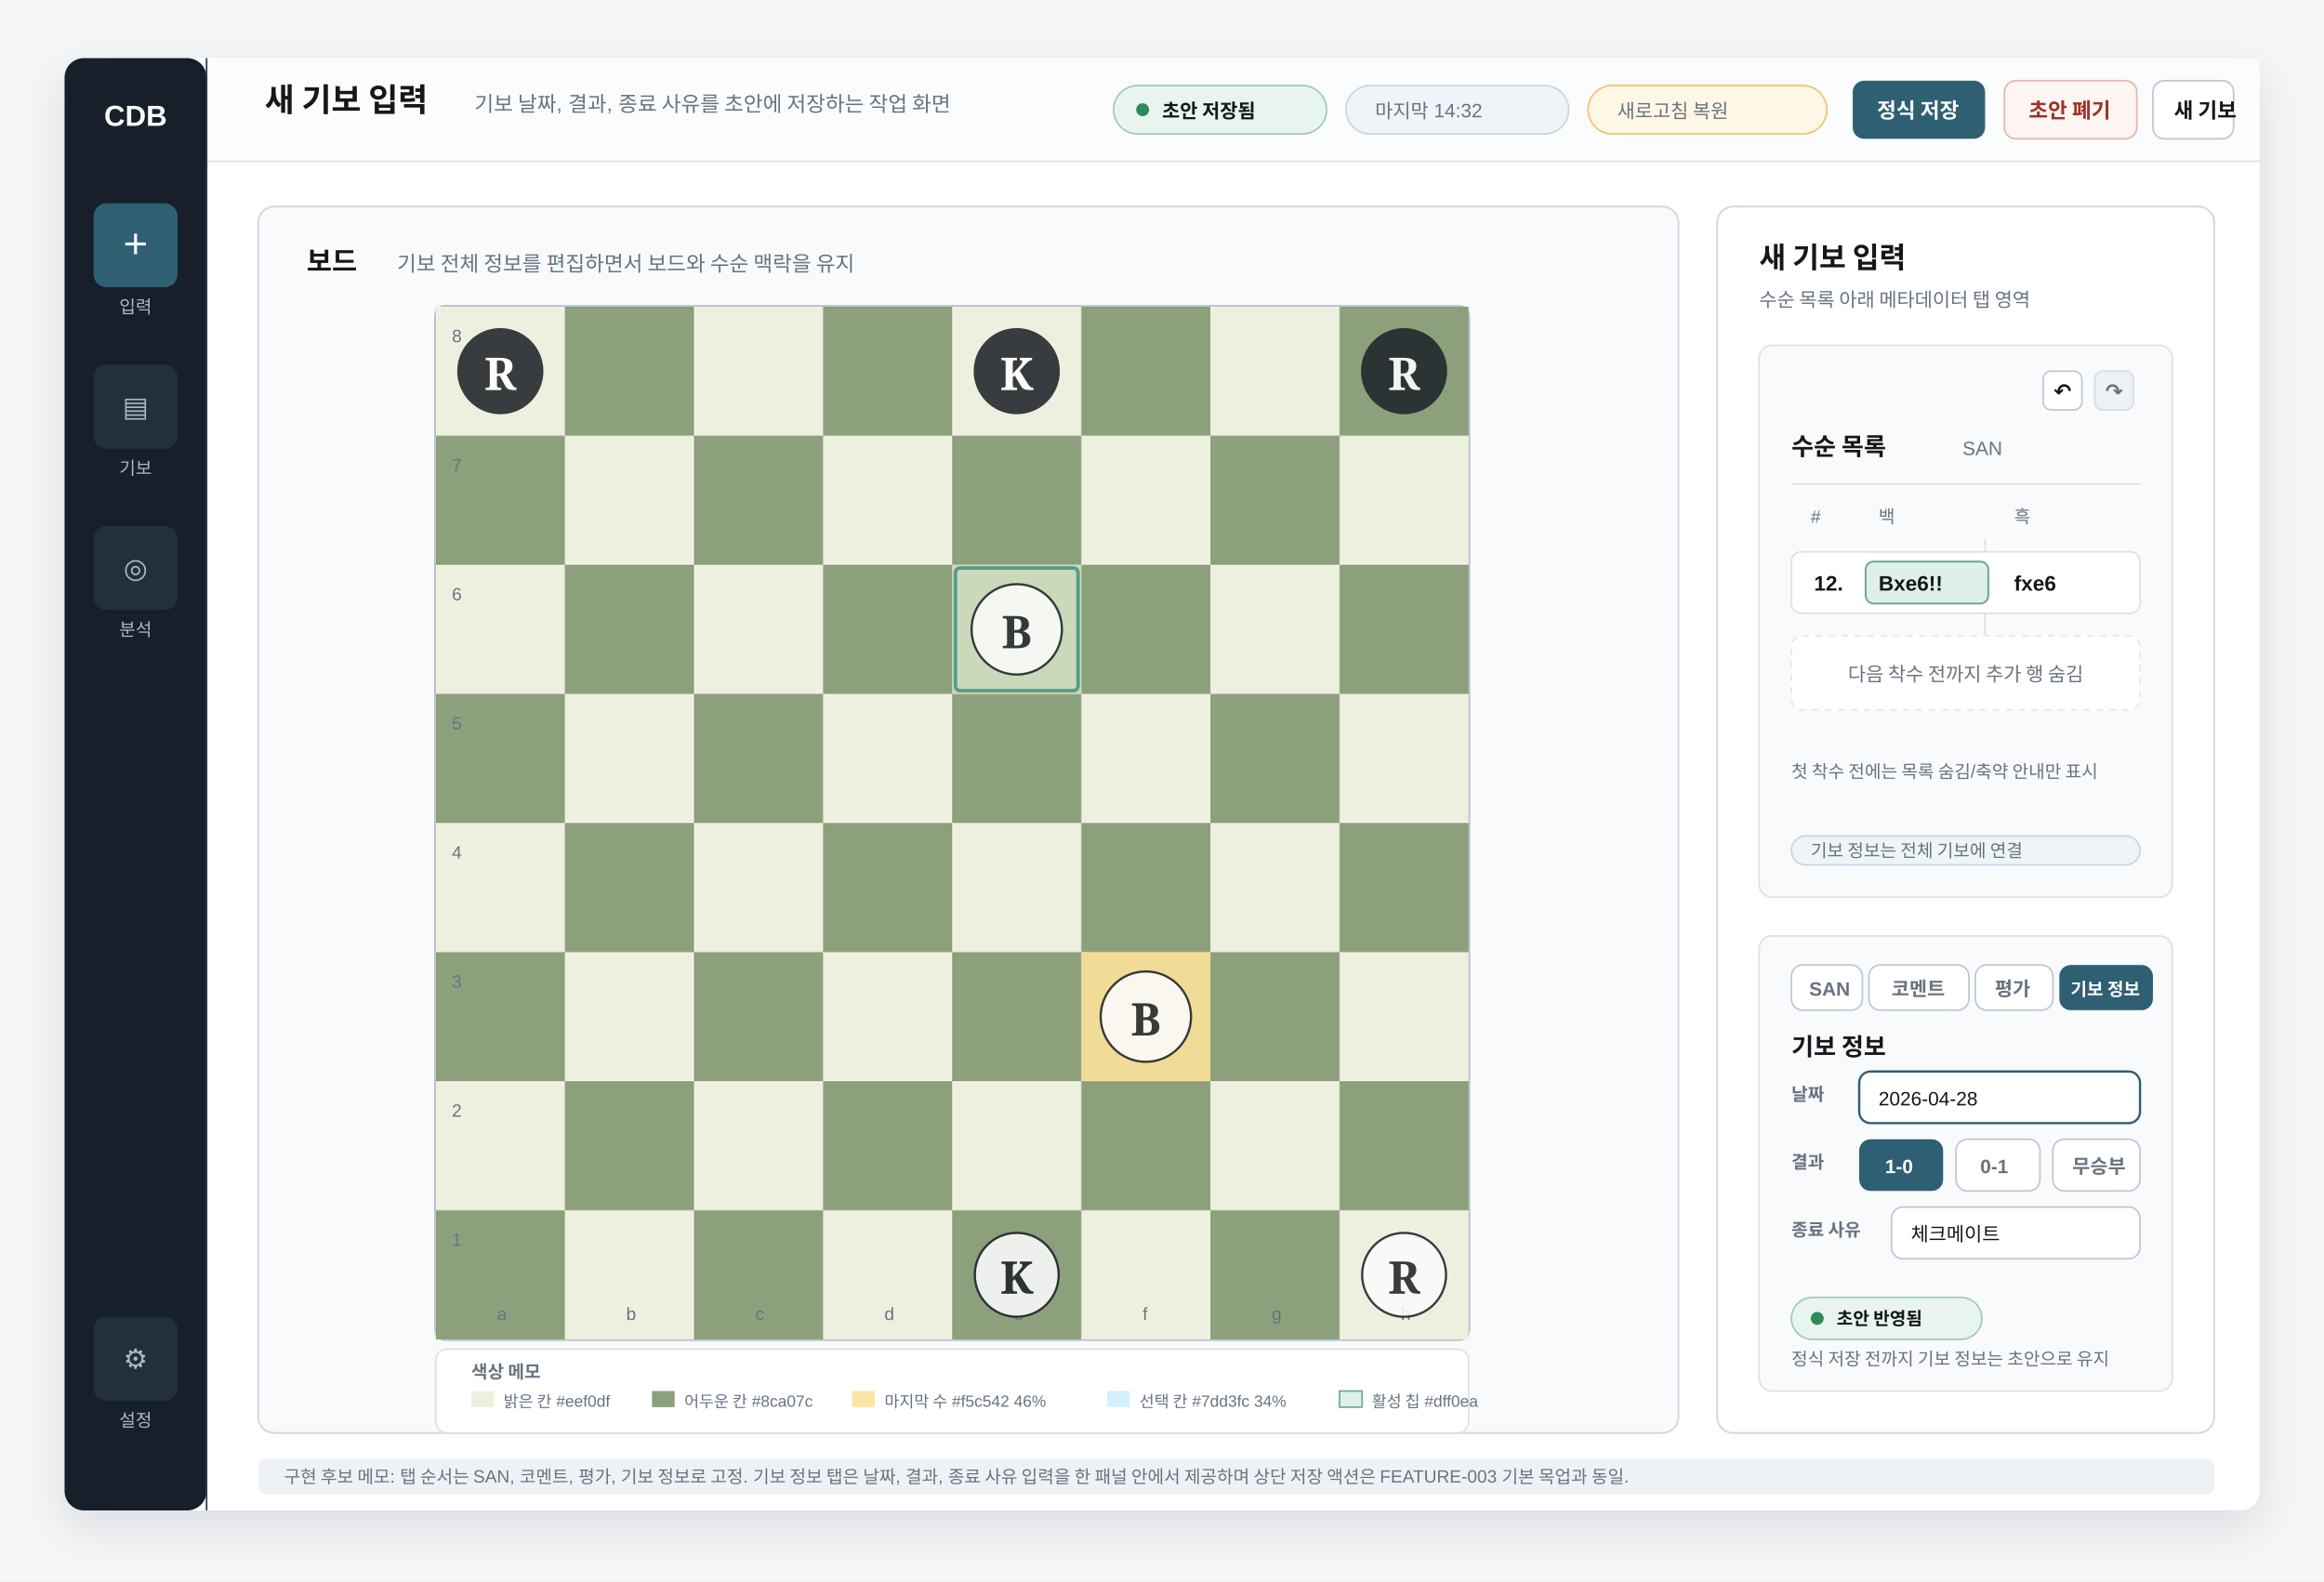
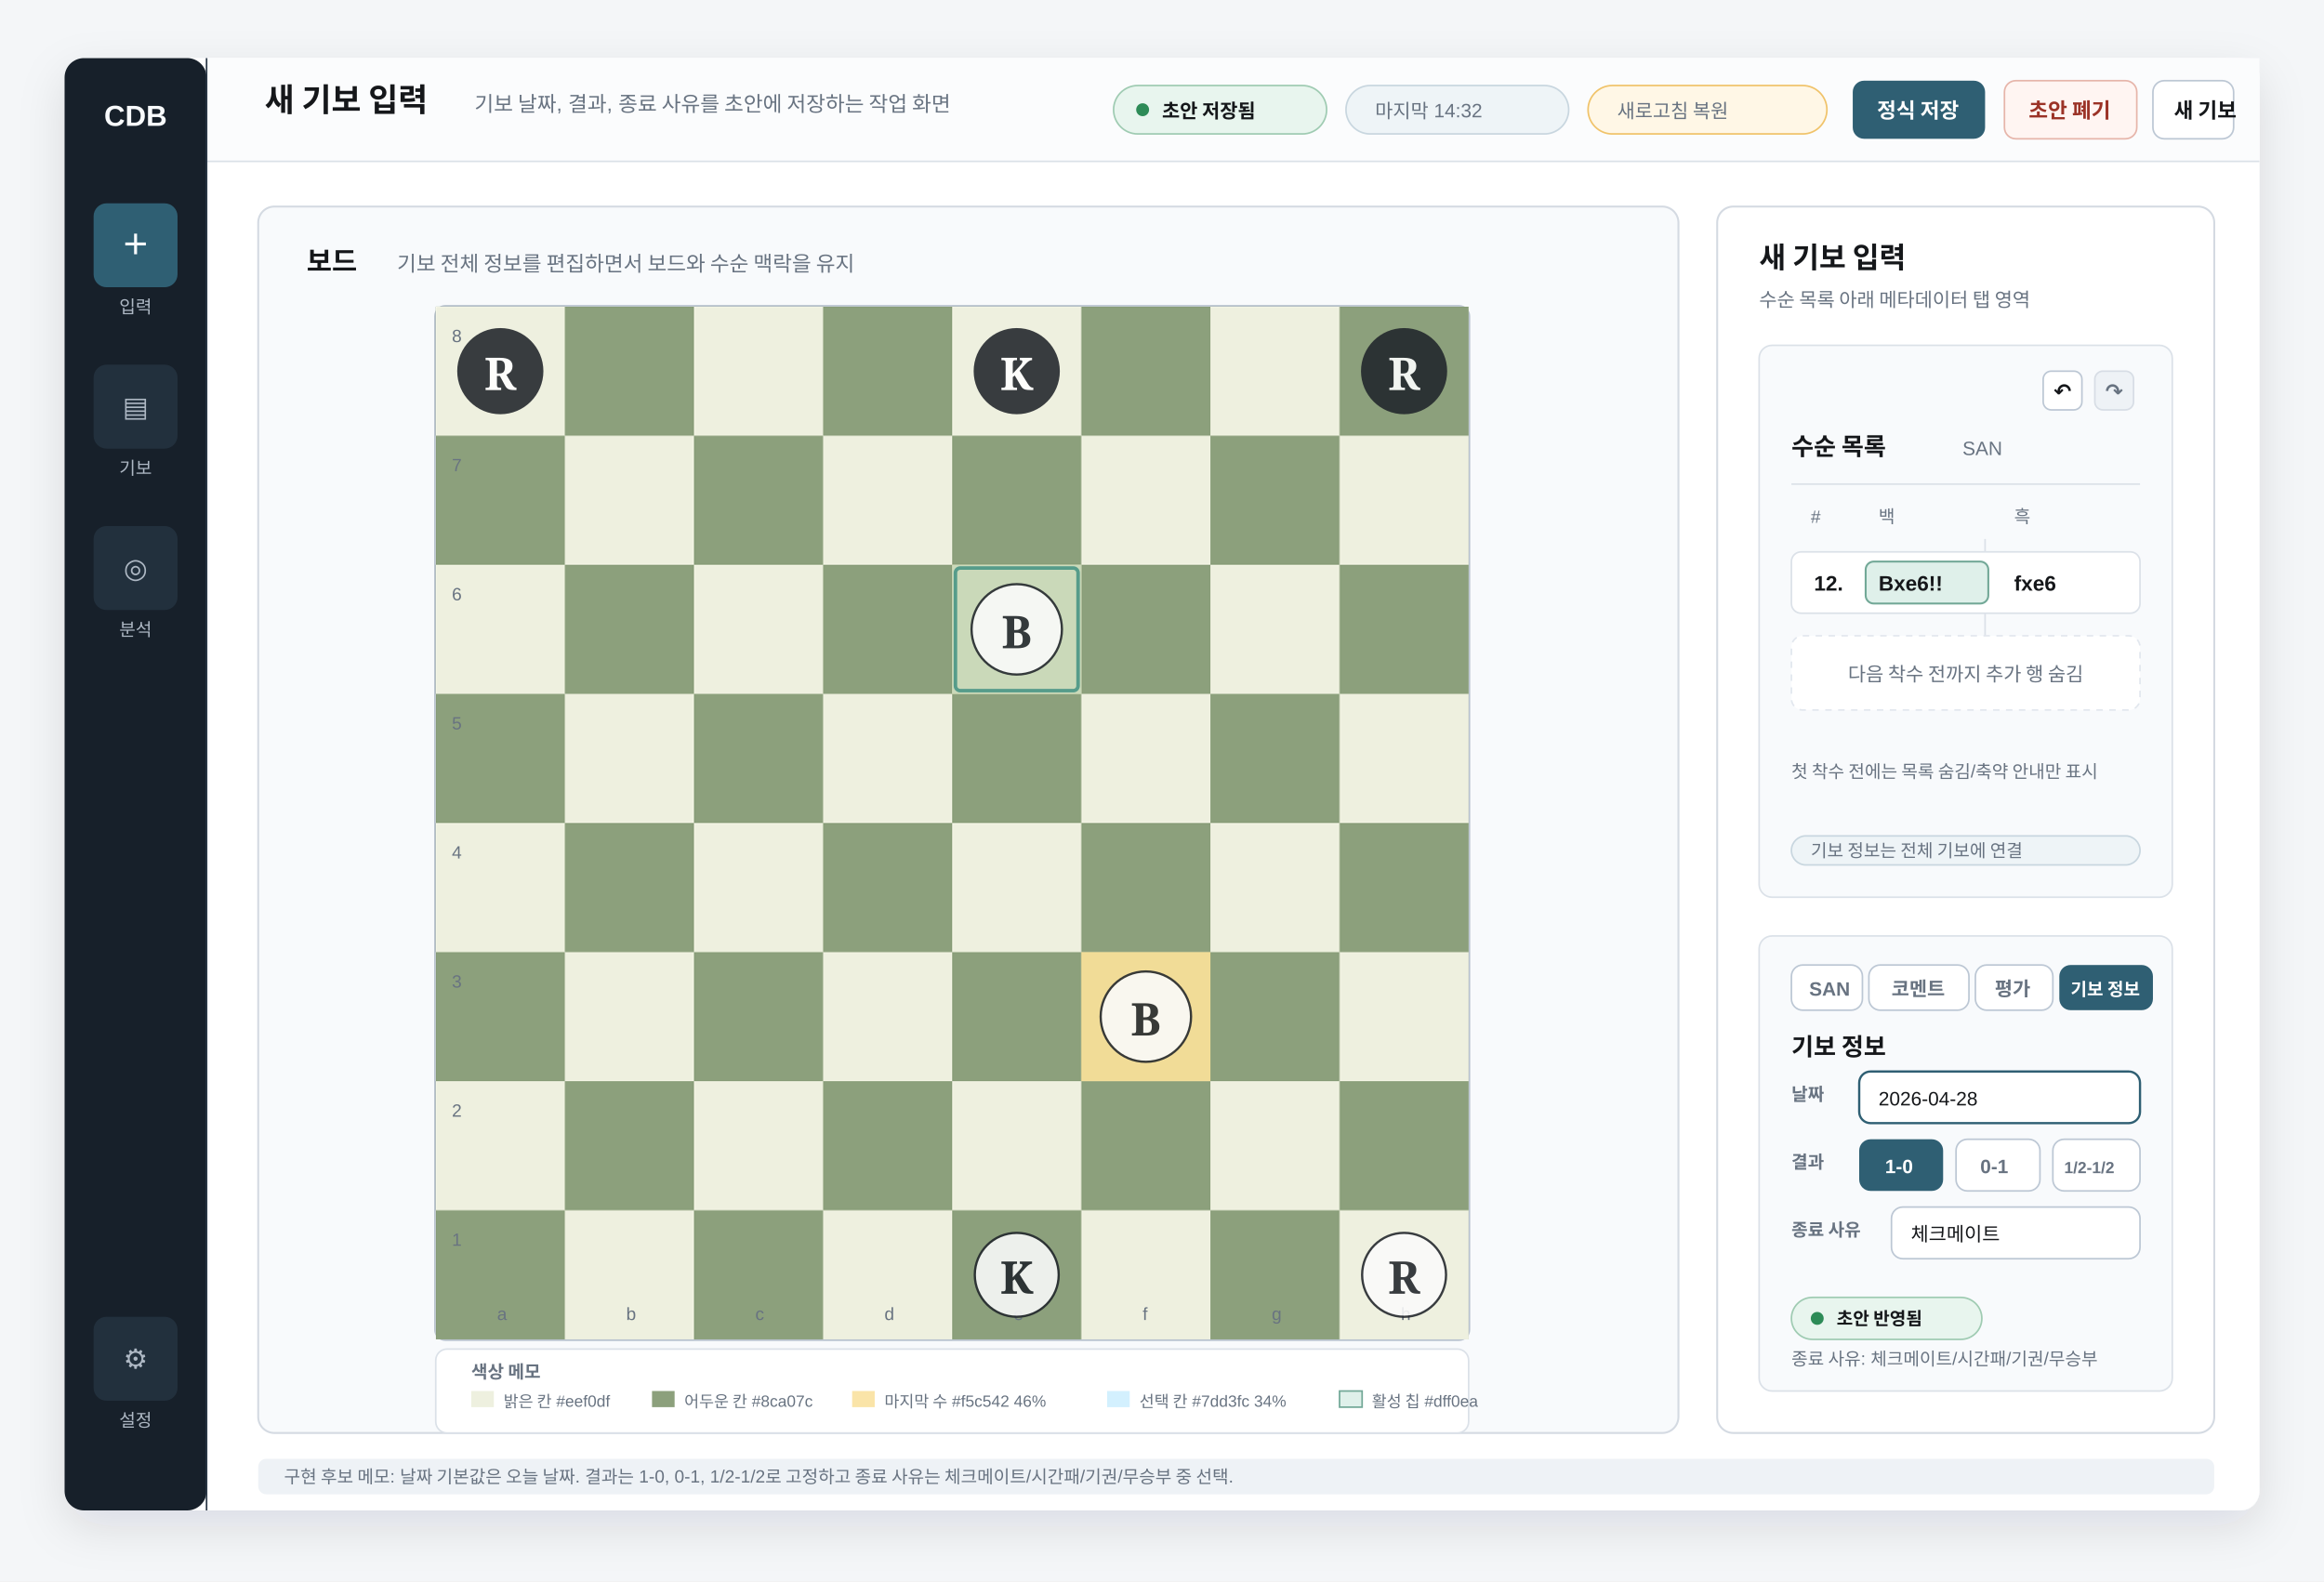
<svg xmlns="http://www.w3.org/2000/svg" width="1440" height="980" viewBox="0 0 1440 980" role="img" aria-labelledby="title desc">
  <defs>
    <style>
      .page { fill: #f4f6f8; }
      .surface { fill: #ffffff; }
      .topbar { fill: #fbfcfd; }
      .sidebar { fill: #17202a; }
      .sidebar-soft { fill: #22303d; }
      .panel { fill: #ffffff; stroke: #d4dae2; stroke-width: 1.2; }
      .subpanel { fill: #f8fafc; stroke: #dbe1e8; stroke-width: 1; }
      .line { stroke: #dbe1e8; stroke-width: 1; }
      .text { fill: #15171a; font-family: Arial, 'Noto Sans KR', sans-serif; }
      .muted { fill: #687381; font-family: Arial, 'Noto Sans KR', sans-serif; }
      .inverse { fill: #f8fafc; font-family: Arial, 'Noto Sans KR', sans-serif; }
      .inverse-muted { fill: #aeb8c4; font-family: Arial, 'Noto Sans KR', sans-serif; }
      .button-primary { fill: #2f5f73; }
      .button-secondary { fill: #ffffff; stroke: #bcc7d4; stroke-width: 1; }
      .button-danger { fill: #fff5f2; stroke: #e6b5aa; stroke-width: 1; }
      .button-quiet { fill: #eef2f6; stroke: #d7dde5; stroke-width: 1; }
      .light-square { fill: #eef0df; }
      .dark-square { fill: #8ca07c; }
      .last-move { fill: #f5c542; opacity: 0.46; }
      .selected-square { fill: #7dd3fc; opacity: 0.34; }
      .selected { fill: none; stroke: #0f766e; stroke-width: 2.2; opacity: 0.62; }
      .move-cell-active { fill: #dff0ea; stroke: #72a897; stroke-width: 1.2; }
      .badge { fill: #eef4f7; stroke: #c8d6df; stroke-width: 1; }
      .badge-ok { fill: #e8f5ee; stroke: #9fcbb2; stroke-width: 1; }
      .badge-warn { fill: #fff7e6; stroke: #f0c36a; stroke-width: 1; }
      .field { fill: #ffffff; stroke: #bcc7d4; stroke-width: 1; }
      .field-focus { fill: #ffffff; stroke: #2f5f73; stroke-width: 1.4; }
      .piece-light { fill: #fbfbfb; stroke: #20242a; stroke-width: 1.4; }
      .piece-dark { fill: #20242a; stroke: #20242a; stroke-width: 1.4; }
      .piece-label-light { fill: #20242a; font-family: Georgia, serif; font-weight: 700; }
      .piece-label-dark { fill: #ffffff; font-family: Georgia, serif; font-weight: 700; }
    </style>
    <filter id="soft-shadow" x="-8%" y="-8%" width="116%" height="116%">
      <feDropShadow dx="0" dy="10" stdDeviation="14" flood-color="#1f2937" flood-opacity="0.11" />
    </filter>
    <pattern id="board-pattern" width="160" height="160" patternUnits="userSpaceOnUse">
      <rect width="160" height="160" class="light-square" />
      <rect x="80" y="0" width="80" height="80" class="dark-square" />
      <rect x="0" y="80" width="80" height="80" class="dark-square" />
    </pattern>
  </defs>
  <rect width="1440" height="980" class="page" />
  <rect x="40" y="36" width="1360" height="900" rx="12" class="surface" filter="url(#soft-shadow)" />
  <rect x="40" y="36" width="88" height="900" rx="12" class="sidebar" />
  <rect x="128" y="36" width="1272" height="64" class="topbar" />
  <line x1="128" y1="100" x2="1400" y2="100" class="line" />
  <line x1="128" y1="36" x2="128" y2="936" stroke="#293746" stroke-width="1" />
  <text x="84" y="78" text-anchor="middle" class="inverse" font-size="18" font-weight="700">CDB</text>
  <rect x="58" y="126" width="52" height="52" rx="8" fill="#2f5f73" />
  <text x="84" y="158" text-anchor="middle" class="inverse" font-size="18" font-weight="700">＋</text>
  <text x="84" y="194" text-anchor="middle" class="inverse-muted" font-size="11">입력</text>
  <rect x="58" y="226" width="52" height="52" rx="8" class="sidebar-soft" />
  <text x="84" y="258" text-anchor="middle" class="inverse-muted" font-size="17">▤</text>
  <text x="84" y="294" text-anchor="middle" class="inverse-muted" font-size="11">기보</text>
  <rect x="58" y="326" width="52" height="52" rx="8" class="sidebar-soft" />
  <text x="84" y="358" text-anchor="middle" class="inverse-muted" font-size="17">◎</text>
  <text x="84" y="394" text-anchor="middle" class="inverse-muted" font-size="11">분석</text>
  <rect x="58" y="816" width="52" height="52" rx="8" class="sidebar-soft" />
  <text x="84" y="848" text-anchor="middle" class="inverse-muted" font-size="17">⚙</text>
  <text x="84" y="884" text-anchor="middle" class="inverse-muted" font-size="11">설정</text>
  <text x="164" y="69" class="text" font-size="20" font-weight="700">새 기보 입력</text>
  <text x="294" y="69" class="muted" font-size="13">기보 날짜, 결과, 종료 사유를 초안에 저장하는 작업 화면</text>
  <rect x="690" y="53" width="132" height="30" rx="15" class="badge-ok" />
  <circle cx="708" cy="68" r="4" fill="#2d8b57" />
  <text x="720" y="73" class="text" font-size="12" font-weight="700">초안 저장됨</text>
  <rect x="834" y="53" width="138" height="30" rx="15" class="badge" />
  <text x="852" y="73" class="muted" font-size="12">마지막 14:32</text>
  <rect x="984" y="53" width="148" height="30" rx="15" class="badge-warn" />
  <text x="1002" y="73" class="muted" font-size="12">새로고침 복원</text>
  <rect x="1148" y="50" width="82" height="36" rx="7" class="button-primary" />
  <text x="1163" y="73" fill="#ffffff" font-family="Arial, 'Noto Sans KR', sans-serif" font-size="13" font-weight="700">정식 저장</text>
  <rect x="1242" y="50" width="82" height="36" rx="7" class="button-danger" />
  <text x="1257" y="73" fill="#9b3327" font-family="Arial, 'Noto Sans KR', sans-serif" font-size="13" font-weight="700">초안 폐기</text>
  <rect x="1334" y="50" width="50" height="36" rx="7" class="button-secondary" />
  <text x="1347" y="73" class="text" font-size="13" font-weight="700">새 기보</text>
  <rect x="160" y="128" width="880" height="760" rx="10" fill="#f8fafc" stroke="#d4dae2" stroke-width="1.2" />
  <text x="190" y="168" class="text" font-size="17" font-weight="700">보드</text>
  <text x="246" y="168" class="muted" font-size="13">기보 전체 정보를 편집하면서 보드와 수순 맥락을 유지</text>
  <g transform="translate(270 190)">
    <rect x="0" y="0" width="640" height="640" rx="6" fill="#ffffff" stroke="#b9c3cf" stroke-width="2" />
    <rect x="0" y="0" width="640" height="640" fill="url(#board-pattern)" />
    <rect x="400" y="400" width="80" height="80" class="last-move" />
    <rect x="320" y="160" width="80" height="80" class="last-move" />
    <rect x="320" y="160" width="80" height="80" class="selected-square" />
    <rect x="322" y="162" width="76" height="76" rx="3" class="selected" />
    <g class="muted" font-size="11">
      <text x="10" y="22">8</text>
      <text x="10" y="102">7</text>
      <text x="10" y="182">6</text>
      <text x="10" y="262">5</text>
      <text x="10" y="342">4</text>
      <text x="10" y="422">3</text>
      <text x="10" y="502">2</text>
      <text x="10" y="582">1</text>
      <text x="38" y="628">a</text>
      <text x="118" y="628">b</text>
      <text x="198" y="628">c</text>
      <text x="278" y="628">d</text>
      <text x="358" y="628">e</text>
      <text x="438" y="628">f</text>
      <text x="518" y="628">g</text>
      <text x="598" y="628">h</text>
    </g>
    <g font-size="28" text-anchor="middle" dominant-baseline="middle" opacity="0.88">
      <circle cx="40" cy="40" r="26" class="piece-dark" />
      <text x="40" y="42" class="piece-label-dark">R</text>
      <circle cx="360" cy="40" r="26" class="piece-dark" />
      <text x="360" y="42" class="piece-label-dark">K</text>
      <circle cx="600" cy="40" r="26" class="piece-dark" />
      <text x="600" y="42" class="piece-label-dark">R</text>
      <circle cx="360" cy="200" r="28" class="piece-light" />
      <text x="360" y="202" class="piece-label-light">B</text>
      <circle cx="440" cy="440" r="28" class="piece-light" />
      <text x="440" y="442" class="piece-label-light">B</text>
      <circle cx="360" cy="600" r="26" class="piece-light" />
      <text x="360" y="602" class="piece-label-light">K</text>
      <circle cx="600" cy="600" r="26" class="piece-light" />
      <text x="600" y="602" class="piece-label-light">R</text>
    </g>
  </g>
  <rect x="270" y="836" width="640" height="52" rx="7" fill="#ffffff" stroke="#dbe1e8" />
  <text x="292" y="854" class="muted" font-size="11" font-weight="700">색상 메모</text>
  <rect x="292" y="862" width="14" height="10" class="light-square" />
  <text x="312" y="872" class="muted" font-size="10">밝은 칸 #eef0df</text>
  <rect x="404" y="862" width="14" height="10" class="dark-square" />
  <text x="424" y="872" class="muted" font-size="10">어두운 칸 #8ca07c</text>
  <rect x="528" y="862" width="14" height="10" class="last-move" />
  <text x="548" y="872" class="muted" font-size="10">마지막 수 #f5c542 46%</text>
  <rect x="686" y="862" width="14" height="10" class="selected-square" />
  <text x="706" y="872" class="muted" font-size="10">선택 칸 #7dd3fc 34%</text>
  <rect x="830" y="862" width="14" height="10" fill="#dff0ea" stroke="#72a897" />
  <text x="850" y="872" class="muted" font-size="10">활성 칩 #dff0ea</text>
  <rect x="1064" y="128" width="308" height="760" rx="10" class="panel" />
  <text x="1090" y="166" class="text" font-size="18" font-weight="700">새 기보 입력</text>
  <text x="1090" y="190" class="muted" font-size="12">수순 목록 아래 메타데이터 탭 영역</text>
  <rect x="1090" y="214" width="256" height="342" rx="8" class="subpanel" />
  <g aria-label="수순 목록 보조 액션">
    <rect x="1266" y="230" width="24" height="24" rx="5" class="button-secondary" />
    <text x="1278" y="247" text-anchor="middle" class="text" font-size="13" font-weight="700">↶</text>
    <rect x="1298" y="230" width="24" height="24" rx="5" class="button-quiet" />
    <text x="1310" y="247" text-anchor="middle" class="muted" font-size="13" font-weight="700">↷</text>
  </g>
  <text x="1110" y="282" class="text" font-size="15" font-weight="700">수순 목록</text>
  <text x="1216" y="282" class="muted" font-size="12">SAN</text>
  <line x1="1110" y1="300" x2="1326" y2="300" class="line" />
  <text x="1122" y="324" class="muted" font-size="11">#</text>
  <text x="1164" y="324" class="muted" font-size="11">백</text>
  <text x="1248" y="324" class="muted" font-size="11">흑</text>
  <line x1="1230" y1="334" x2="1230" y2="414" class="line" />
  <rect x="1110" y="342" width="216" height="38" rx="6" fill="#ffffff" stroke="#dbe1e8" />
  <text x="1124" y="366" class="text" font-size="13" font-weight="700">12.</text>
  <rect x="1156" y="348" width="76" height="26" rx="5" class="move-cell-active" />
  <text x="1164" y="366" class="text" font-size="13" font-weight="700">Bxe6!!</text>
  <text x="1248" y="366" class="text" font-size="13" font-weight="700">fxe6</text>
  <rect x="1110" y="394" width="216" height="46" rx="7" fill="#ffffff" stroke="#e2e7ee" stroke-dasharray="4 4" />
  <text x="1218" y="422" text-anchor="middle" class="muted" font-size="12">다음 착수 전까지 추가 행 숨김</text>
  <text x="1110" y="482" class="muted" font-size="11">첫 착수 전에는 목록 숨김/축약 안내만 표시</text>
  <rect x="1110" y="518" width="216" height="18" rx="9" class="badge" />
  <text x="1122" y="531" class="muted" font-size="11">기보 정보는 전체 기보에 연결</text>
  <rect x="1090" y="580" width="256" height="282" rx="8" class="subpanel" />
  <g aria-label="메타데이터 탭">
    <rect x="1110" y="598" width="44" height="28" rx="7" fill="#ffffff" stroke="#bcc7d4" />
    <text x="1121" y="617" class="muted" font-size="12" font-weight="700">SAN</text>
    <rect x="1158" y="598" width="62" height="28" rx="7" fill="#ffffff" stroke="#bcc7d4" />
    <text x="1172" y="617" class="muted" font-size="12" font-weight="700">코멘트</text>
    <rect x="1224" y="598" width="48" height="28" rx="7" fill="#ffffff" stroke="#bcc7d4" />
    <text x="1236" y="617" class="muted" font-size="12" font-weight="700">평가</text>
    <rect x="1276" y="598" width="58" height="28" rx="7" fill="#2f5f73" />
    <text x="1283" y="617" fill="#ffffff" font-family="Arial, 'Noto Sans KR', sans-serif" font-size="11" font-weight="700">기보 정보</text>
  </g>
  <text x="1110" y="654" class="text" font-size="15" font-weight="700">기보 정보</text>
  <text x="1110" y="682" class="muted" font-size="11" font-weight="700">날짜</text>
  <rect x="1152" y="664" width="174" height="32" rx="7" class="field-focus" />
  <text x="1164" y="685" class="text" font-size="12">2026-04-28</text>
  <text x="1110" y="724" class="muted" font-size="11" font-weight="700">결과</text>
  <rect x="1152" y="706" width="52" height="32" rx="7" fill="#2f5f73" />
  <text x="1168" y="727" fill="#ffffff" font-family="Arial, 'Noto Sans KR', sans-serif" font-size="12" font-weight="700">1-0</text>
  <rect x="1212" y="706" width="52" height="32" rx="7" class="field" />
  <text x="1227" y="727" class="muted" font-size="12" font-weight="700">0-1</text>
  <rect x="1272" y="706" width="54" height="32" rx="7" class="field" />
-   <text x="1284" y="727" class="muted" font-size="12" font-weight="700">무승부</text>
+   <text x="1279" y="727" class="muted" font-size="10" font-weight="700">1/2-1/2</text>
  <text x="1110" y="766" class="muted" font-size="11" font-weight="700">종료 사유</text>
  <rect x="1172" y="748" width="154" height="32" rx="7" class="field" />
  <text x="1184" y="769" class="text" font-size="12">체크메이트</text>
  <rect x="1110" y="804" width="118" height="26" rx="13" class="badge-ok" />
  <circle cx="1126" cy="817" r="4" fill="#2d8b57" />
  <text x="1138" y="821" class="text" font-size="11" font-weight="700">초안 반영됨</text>
-   <text x="1110" y="846" class="muted" font-size="11">정식 저장 전까지 기보 정보는 초안으로 유지</text>
+   <text x="1110" y="846" class="muted" font-size="11">종료 사유: 체크메이트/시간패/기권/무승부</text>
  <rect x="160" y="904" width="1212" height="22" rx="5" fill="#eef2f6" />
-   <text x="176" y="919" class="muted" font-size="11">구현 후보 메모: 탭 순서는 SAN, 코멘트, 평가, 기보 정보로 고정. 기보 정보 탭은 날짜, 결과, 종료 사유 입력을 한 패널 안에서 제공하며 상단 저장 액션은 FEATURE-003 기본 목업과 동일.</text>
+   <text x="176" y="919" class="muted" font-size="11">구현 후보 메모: 날짜 기본값은 오늘 날짜. 결과는 1-0, 0-1, 1/2-1/2로 고정하고 종료 사유는 체크메이트/시간패/기권/무승부 중 선택.</text>
</svg>
